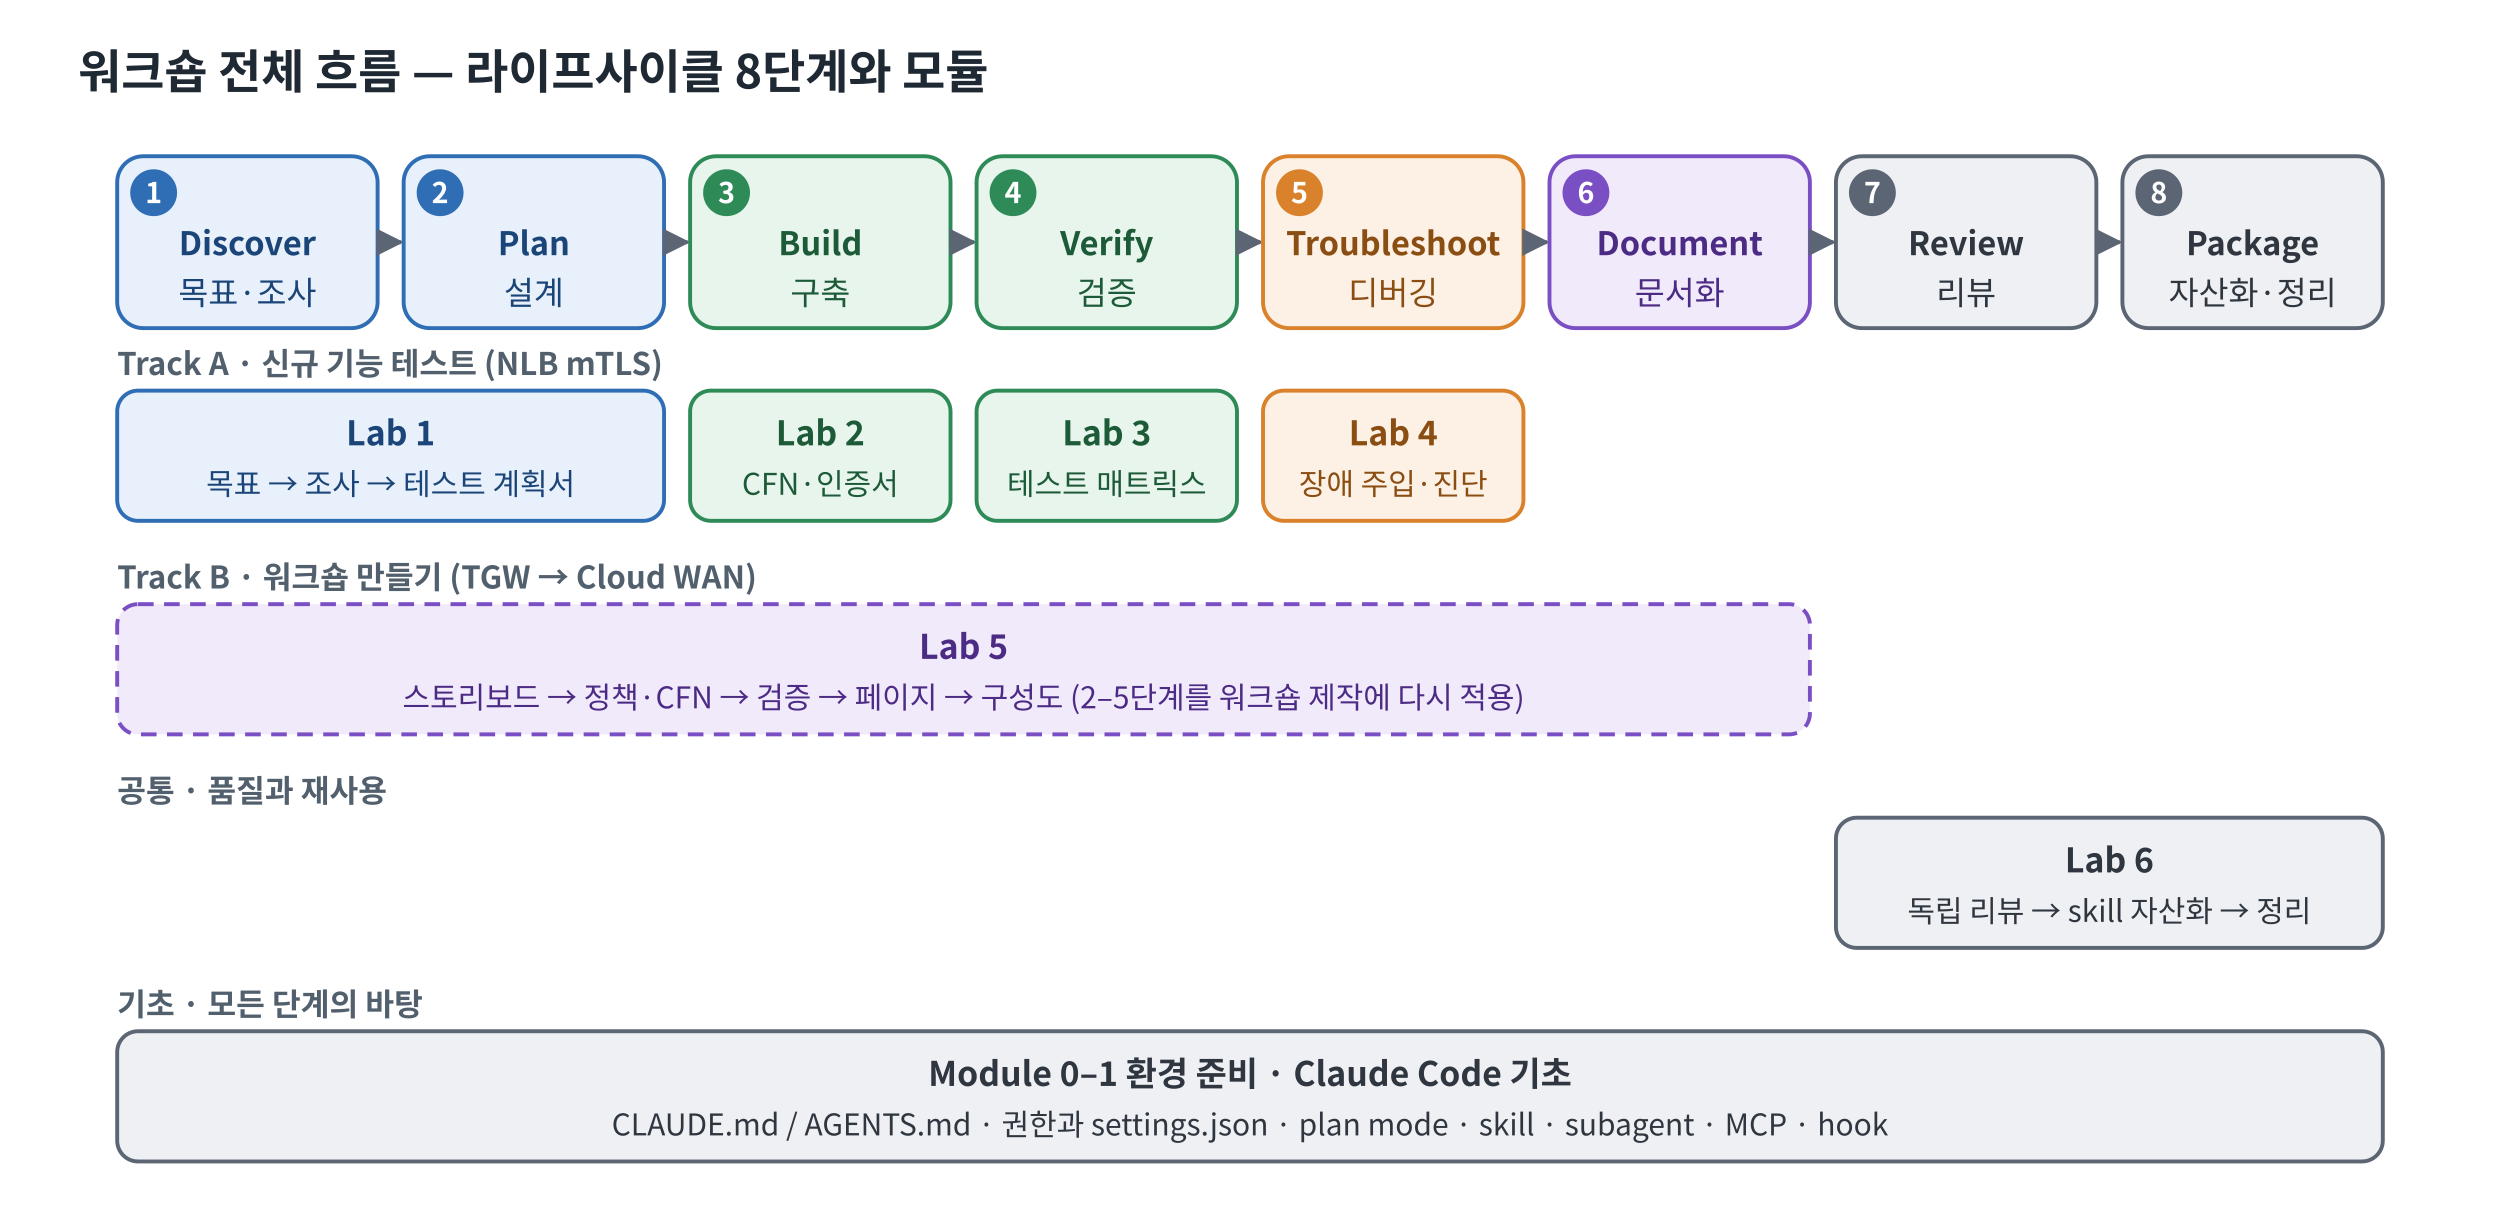
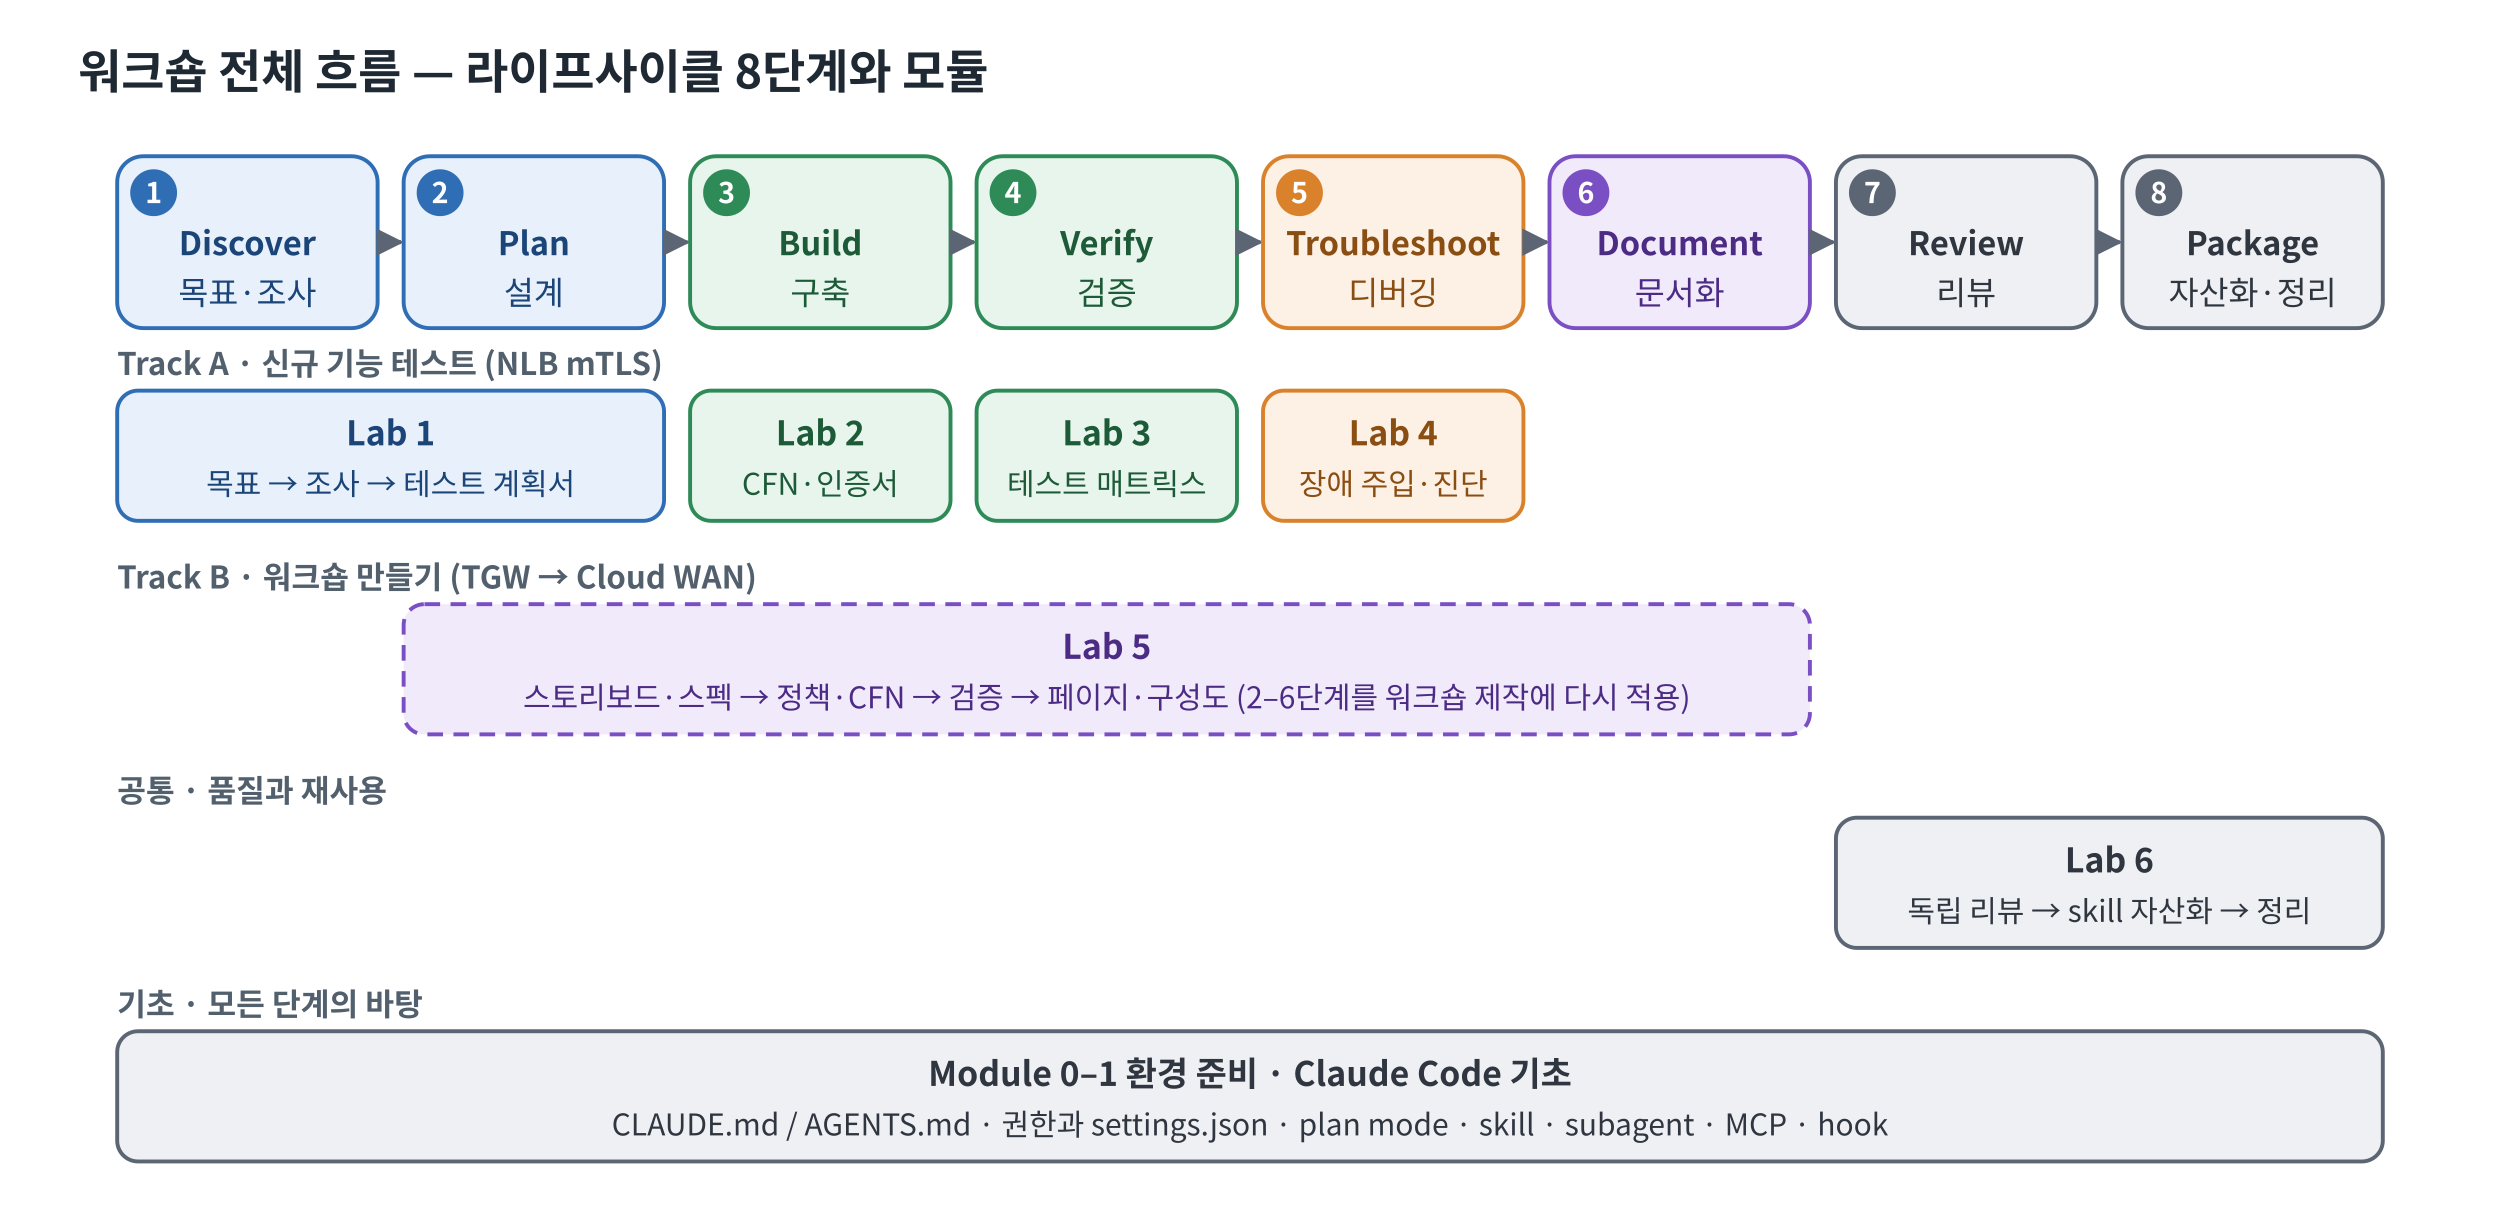
<svg xmlns="http://www.w3.org/2000/svg" viewBox="0 0 960 470" width="960" height="470" role="img" aria-label="워크숍 전체 흐름: 라이프사이클 8단계와 모듈">
  <defs>
    <marker id="arr" viewBox="0 0 10 10" refX="9" refY="5" markerWidth="7" markerHeight="7" orient="auto-start-reverse">
      <path d="M0,0 L10,5 L0,10 z" fill="#5B6573" />
    </marker>
  </defs>
  <rect x="0" y="0" width="960" height="470" fill="#FFFFFF" />
  <text x="30" y="34" font-size="18" font-weight="bold" fill="#1F2933" text-anchor="start" font-family="Noto Sans CJK KR, Noto Sans KR, Apple SD Gothic Neo, Malgun Gothic, sans-serif">워크숍 전체 흐름 — 라이프사이클 8단계와 모듈</text>
  <rect x="45" y="60" width="100" height="66" rx="10" fill="#E8F1FB" stroke="#2F6DB5" stroke-width="1.5" />
  <circle cx="59" cy="74" r="9" fill="#2F6DB5" />
  <text x="59" y="78" font-size="11" font-weight="bold" fill="#FFFFFF" text-anchor="middle" font-family="Noto Sans CJK KR, Noto Sans KR, Apple SD Gothic Neo, Malgun Gothic, sans-serif">1</text>
  <text x="95.0" y="98" font-size="12.5" font-weight="bold" fill="#1B4579" text-anchor="middle" font-family="Noto Sans CJK KR, Noto Sans KR, Apple SD Gothic Neo, Malgun Gothic, sans-serif">Discover</text>
  <text x="95.0" y="117" font-size="12.5" font-weight="normal" fill="#1B4579" text-anchor="middle" font-family="Noto Sans CJK KR, Noto Sans KR, Apple SD Gothic Neo, Malgun Gothic, sans-serif">목표·조사</text>
  <line x1="145" y1="93" x2="154" y2="93" stroke="#5B6573" stroke-width="1.5" marker-end="url(#arr)" />
  <rect x="155" y="60" width="100" height="66" rx="10" fill="#E8F1FB" stroke="#2F6DB5" stroke-width="1.5" />
  <circle cx="169" cy="74" r="9" fill="#2F6DB5" />
  <text x="169" y="78" font-size="11" font-weight="bold" fill="#FFFFFF" text-anchor="middle" font-family="Noto Sans CJK KR, Noto Sans KR, Apple SD Gothic Neo, Malgun Gothic, sans-serif">2</text>
  <text x="205.0" y="98" font-size="12.5" font-weight="bold" fill="#1B4579" text-anchor="middle" font-family="Noto Sans CJK KR, Noto Sans KR, Apple SD Gothic Neo, Malgun Gothic, sans-serif">Plan</text>
  <text x="205.0" y="117" font-size="12.5" font-weight="normal" fill="#1B4579" text-anchor="middle" font-family="Noto Sans CJK KR, Noto Sans KR, Apple SD Gothic Neo, Malgun Gothic, sans-serif">설계</text>
  <line x1="255" y1="93" x2="264" y2="93" stroke="#5B6573" stroke-width="1.5" marker-end="url(#arr)" />
  <rect x="265" y="60" width="100" height="66" rx="10" fill="#E7F5EC" stroke="#2E8B57" stroke-width="1.5" />
  <circle cx="279" cy="74" r="9" fill="#2E8B57" />
  <text x="279" y="78" font-size="11" font-weight="bold" fill="#FFFFFF" text-anchor="middle" font-family="Noto Sans CJK KR, Noto Sans KR, Apple SD Gothic Neo, Malgun Gothic, sans-serif">3</text>
  <text x="315.0" y="98" font-size="12.5" font-weight="bold" fill="#1D5A38" text-anchor="middle" font-family="Noto Sans CJK KR, Noto Sans KR, Apple SD Gothic Neo, Malgun Gothic, sans-serif">Build</text>
  <text x="315.0" y="117" font-size="12.5" font-weight="normal" fill="#1D5A38" text-anchor="middle" font-family="Noto Sans CJK KR, Noto Sans KR, Apple SD Gothic Neo, Malgun Gothic, sans-serif">구축</text>
  <line x1="365" y1="93" x2="374" y2="93" stroke="#5B6573" stroke-width="1.5" marker-end="url(#arr)" />
  <rect x="375" y="60" width="100" height="66" rx="10" fill="#E7F5EC" stroke="#2E8B57" stroke-width="1.5" />
  <circle cx="389" cy="74" r="9" fill="#2E8B57" />
  <text x="389" y="78" font-size="11" font-weight="bold" fill="#FFFFFF" text-anchor="middle" font-family="Noto Sans CJK KR, Noto Sans KR, Apple SD Gothic Neo, Malgun Gothic, sans-serif">4</text>
  <text x="425.0" y="98" font-size="12.5" font-weight="bold" fill="#1D5A38" text-anchor="middle" font-family="Noto Sans CJK KR, Noto Sans KR, Apple SD Gothic Neo, Malgun Gothic, sans-serif">Verify</text>
  <text x="425.0" y="117" font-size="12.5" font-weight="normal" fill="#1D5A38" text-anchor="middle" font-family="Noto Sans CJK KR, Noto Sans KR, Apple SD Gothic Neo, Malgun Gothic, sans-serif">검증</text>
  <line x1="475" y1="93" x2="484" y2="93" stroke="#5B6573" stroke-width="1.5" marker-end="url(#arr)" />
  <rect x="485" y="60" width="100" height="66" rx="10" fill="#FDF0E4" stroke="#D9822B" stroke-width="1.5" />
  <circle cx="499" cy="74" r="9" fill="#D9822B" />
  <text x="499" y="78" font-size="11" font-weight="bold" fill="#FFFFFF" text-anchor="middle" font-family="Noto Sans CJK KR, Noto Sans KR, Apple SD Gothic Neo, Malgun Gothic, sans-serif">5</text>
  <text x="535.0" y="98" font-size="12.5" font-weight="bold" fill="#8A4D12" text-anchor="middle" font-family="Noto Sans CJK KR, Noto Sans KR, Apple SD Gothic Neo, Malgun Gothic, sans-serif">Troubleshoot</text>
  <text x="535.0" y="117" font-size="12.5" font-weight="normal" fill="#8A4D12" text-anchor="middle" font-family="Noto Sans CJK KR, Noto Sans KR, Apple SD Gothic Neo, Malgun Gothic, sans-serif">디버깅</text>
  <line x1="585" y1="93" x2="594" y2="93" stroke="#5B6573" stroke-width="1.5" marker-end="url(#arr)" />
  <rect x="595" y="60" width="100" height="66" rx="10" fill="#F1EAFB" stroke="#7B4FC4" stroke-width="1.5" />
  <circle cx="609" cy="74" r="9" fill="#7B4FC4" />
  <text x="609" y="78" font-size="11" font-weight="bold" fill="#FFFFFF" text-anchor="middle" font-family="Noto Sans CJK KR, Noto Sans KR, Apple SD Gothic Neo, Malgun Gothic, sans-serif">6</text>
  <text x="645.0" y="98" font-size="12.5" font-weight="bold" fill="#4C2B85" text-anchor="middle" font-family="Noto Sans CJK KR, Noto Sans KR, Apple SD Gothic Neo, Malgun Gothic, sans-serif">Document</text>
  <text x="645.0" y="117" font-size="12.5" font-weight="normal" fill="#4C2B85" text-anchor="middle" font-family="Noto Sans CJK KR, Noto Sans KR, Apple SD Gothic Neo, Malgun Gothic, sans-serif">문서화</text>
  <line x1="695" y1="93" x2="704" y2="93" stroke="#5B6573" stroke-width="1.5" marker-end="url(#arr)" />
  <rect x="705" y="60" width="100" height="66" rx="10" fill="#EEF0F3" stroke="#5B6573" stroke-width="1.5" />
  <circle cx="719" cy="74" r="9" fill="#5B6573" />
  <text x="719" y="78" font-size="11" font-weight="bold" fill="#FFFFFF" text-anchor="middle" font-family="Noto Sans CJK KR, Noto Sans KR, Apple SD Gothic Neo, Malgun Gothic, sans-serif">7</text>
  <text x="755.0" y="98" font-size="12.5" font-weight="bold" fill="#2F3640" text-anchor="middle" font-family="Noto Sans CJK KR, Noto Sans KR, Apple SD Gothic Neo, Malgun Gothic, sans-serif">Review</text>
  <text x="755.0" y="117" font-size="12.5" font-weight="normal" fill="#2F3640" text-anchor="middle" font-family="Noto Sans CJK KR, Noto Sans KR, Apple SD Gothic Neo, Malgun Gothic, sans-serif">리뷰</text>
  <line x1="805" y1="93" x2="814" y2="93" stroke="#5B6573" stroke-width="1.5" marker-end="url(#arr)" />
  <rect x="815" y="60" width="100" height="66" rx="10" fill="#EEF0F3" stroke="#5B6573" stroke-width="1.5" />
  <circle cx="829" cy="74" r="9" fill="#5B6573" />
  <text x="829" y="78" font-size="11" font-weight="bold" fill="#FFFFFF" text-anchor="middle" font-family="Noto Sans CJK KR, Noto Sans KR, Apple SD Gothic Neo, Malgun Gothic, sans-serif">8</text>
  <text x="865.0" y="98" font-size="12.5" font-weight="bold" fill="#2F3640" text-anchor="middle" font-family="Noto Sans CJK KR, Noto Sans KR, Apple SD Gothic Neo, Malgun Gothic, sans-serif">Package</text>
  <text x="865.0" y="117" font-size="12.5" font-weight="normal" fill="#2F3640" text-anchor="middle" font-family="Noto Sans CJK KR, Noto Sans KR, Apple SD Gothic Neo, Malgun Gothic, sans-serif">자산화·정리</text>
  <text x="45" y="144" font-size="12" font-weight="bold" fill="#52606D" text-anchor="start" font-family="Noto Sans CJK KR, Noto Sans KR, Apple SD Gothic Neo, Malgun Gothic, sans-serif">Track A · 신규 기능 테스트 (NLB mTLS)</text>
  <text x="45" y="226" font-size="12" font-weight="bold" fill="#52606D" text-anchor="start" font-family="Noto Sans CJK KR, Noto Sans KR, Apple SD Gothic Neo, Malgun Gothic, sans-serif">Track B · 워크숍 만들기 (TGW → Cloud WAN)</text>
  <text x="45" y="308" font-size="12" font-weight="bold" fill="#52606D" text-anchor="start" font-family="Noto Sans CJK KR, Noto Sans KR, Apple SD Gothic Neo, Malgun Gothic, sans-serif">공통 · 품질과 재사용</text>
  <text x="45" y="390" font-size="12" font-weight="bold" fill="#52606D" text-anchor="start" font-family="Noto Sans CJK KR, Noto Sans KR, Apple SD Gothic Neo, Malgun Gothic, sans-serif">기초 · 모든 단계의 바탕</text>
  <rect x="45" y="150" width="210" height="50" rx="8" fill="#E8F1FB" stroke="#2F6DB5" stroke-width="1.5" />
  <text x="150.0" y="171" font-size="13" font-weight="bold" fill="#1B4579" text-anchor="middle" font-family="Noto Sans CJK KR, Noto Sans KR, Apple SD Gothic Neo, Malgun Gothic, sans-serif">Lab 1</text>
  <text x="150.0" y="190" font-size="11.5" font-weight="normal" fill="#1B4579" text-anchor="middle" font-family="Noto Sans CJK KR, Noto Sans KR, Apple SD Gothic Neo, Malgun Gothic, sans-serif">목표 → 조사 → 테스트 계획서</text>
  <rect x="265" y="150" width="100" height="50" rx="8" fill="#E7F5EC" stroke="#2E8B57" stroke-width="1.5" />
  <text x="315.0" y="171" font-size="13" font-weight="bold" fill="#1D5A38" text-anchor="middle" font-family="Noto Sans CJK KR, Noto Sans KR, Apple SD Gothic Neo, Malgun Gothic, sans-serif">Lab 2</text>
  <text x="315.0" y="190" font-size="11.5" font-weight="normal" fill="#1D5A38" text-anchor="middle" font-family="Noto Sans CJK KR, Noto Sans KR, Apple SD Gothic Neo, Malgun Gothic, sans-serif">CFN·인증서</text>
  <rect x="375" y="150" width="100" height="50" rx="8" fill="#E7F5EC" stroke="#2E8B57" stroke-width="1.5" />
  <text x="425.0" y="171" font-size="13" font-weight="bold" fill="#1D5A38" text-anchor="middle" font-family="Noto Sans CJK KR, Noto Sans KR, Apple SD Gothic Neo, Malgun Gothic, sans-serif">Lab 3</text>
  <text x="425.0" y="190" font-size="11.5" font-weight="normal" fill="#1D5A38" text-anchor="middle" font-family="Noto Sans CJK KR, Noto Sans KR, Apple SD Gothic Neo, Malgun Gothic, sans-serif">테스트 매트릭스</text>
  <rect x="485" y="150" width="100" height="50" rx="8" fill="#FDF0E4" stroke="#D9822B" stroke-width="1.5" />
  <text x="535.0" y="171" font-size="13" font-weight="bold" fill="#8A4D12" text-anchor="middle" font-family="Noto Sans CJK KR, Noto Sans KR, Apple SD Gothic Neo, Malgun Gothic, sans-serif">Lab 4</text>
  <text x="535.0" y="190" font-size="11.5" font-weight="normal" fill="#8A4D12" text-anchor="middle" font-family="Noto Sans CJK KR, Noto Sans KR, Apple SD Gothic Neo, Malgun Gothic, sans-serif">장애 주입·진단</text>
-   <rect x="45" y="232" width="650" height="50" rx="8" fill="#F1EAFB" stroke="#7B4FC4" stroke-width="1.5" stroke-dasharray="6 4" />
-   <text x="370.0" y="253" font-size="13" font-weight="bold" fill="#4C2B85" text-anchor="middle" font-family="Noto Sans CJK KR, Noto Sans KR, Apple SD Gothic Neo, Malgun Gothic, sans-serif">Lab 5</text>
-   <text x="370.0" y="272" font-size="11.5" font-weight="normal" fill="#4C2B85" text-anchor="middle" font-family="Noto Sans CJK KR, Noto Sans KR, Apple SD Gothic Neo, Malgun Gothic, sans-serif">스토리보드 → 정책·CFN → 검증 → 페이지 → 구성도 (2–5단계를 워크숍 제작에 다시 적용)</text>
+   <rect x="155" y="232" width="540" height="50" rx="8" fill="#F1EAFB" stroke="#7B4FC4" stroke-width="1.5" stroke-dasharray="6 4" />
+   <text x="425.0" y="253" font-size="13" font-weight="bold" fill="#4C2B85" text-anchor="middle" font-family="Noto Sans CJK KR, Noto Sans KR, Apple SD Gothic Neo, Malgun Gothic, sans-serif">Lab 5</text>
+   <text x="425.0" y="272" font-size="11.5" font-weight="normal" fill="#4C2B85" text-anchor="middle" font-family="Noto Sans CJK KR, Noto Sans KR, Apple SD Gothic Neo, Malgun Gothic, sans-serif">스토리보드·스펙 → 정책·CFN → 검증 → 페이지·구성도 (2–6단계를 워크숍 제작에 다시 적용)</text>
  <rect x="705" y="314" width="210" height="50" rx="8" fill="#EEF0F3" stroke="#5B6573" stroke-width="1.5" />
  <text x="810.0" y="335" font-size="13" font-weight="bold" fill="#2F3640" text-anchor="middle" font-family="Noto Sans CJK KR, Noto Sans KR, Apple SD Gothic Neo, Malgun Gothic, sans-serif">Lab 6</text>
  <text x="810.0" y="354" font-size="11.5" font-weight="normal" fill="#2F3640" text-anchor="middle" font-family="Noto Sans CJK KR, Noto Sans KR, Apple SD Gothic Neo, Malgun Gothic, sans-serif">독립 리뷰 → skill 자산화 → 정리</text>
  <rect x="45" y="396" width="870" height="50" rx="8" fill="#EEF0F3" stroke="#5B6573" stroke-width="1.5" />
  <text x="480.0" y="417" font-size="13" font-weight="bold" fill="#2F3640" text-anchor="middle" font-family="Noto Sans CJK KR, Noto Sans KR, Apple SD Gothic Neo, Malgun Gothic, sans-serif">Module 0–1  환경 준비 · Claude Code 기초</text>
  <text x="480.0" y="436" font-size="11.5" font-weight="normal" fill="#2F3640" text-anchor="middle" font-family="Noto Sans CJK KR, Noto Sans KR, Apple SD Gothic Neo, Malgun Gothic, sans-serif">CLAUDE.md / AGENTS.md · 권한과 settings.json · plan mode · skill · subagent · MCP · hook</text>
</svg>
